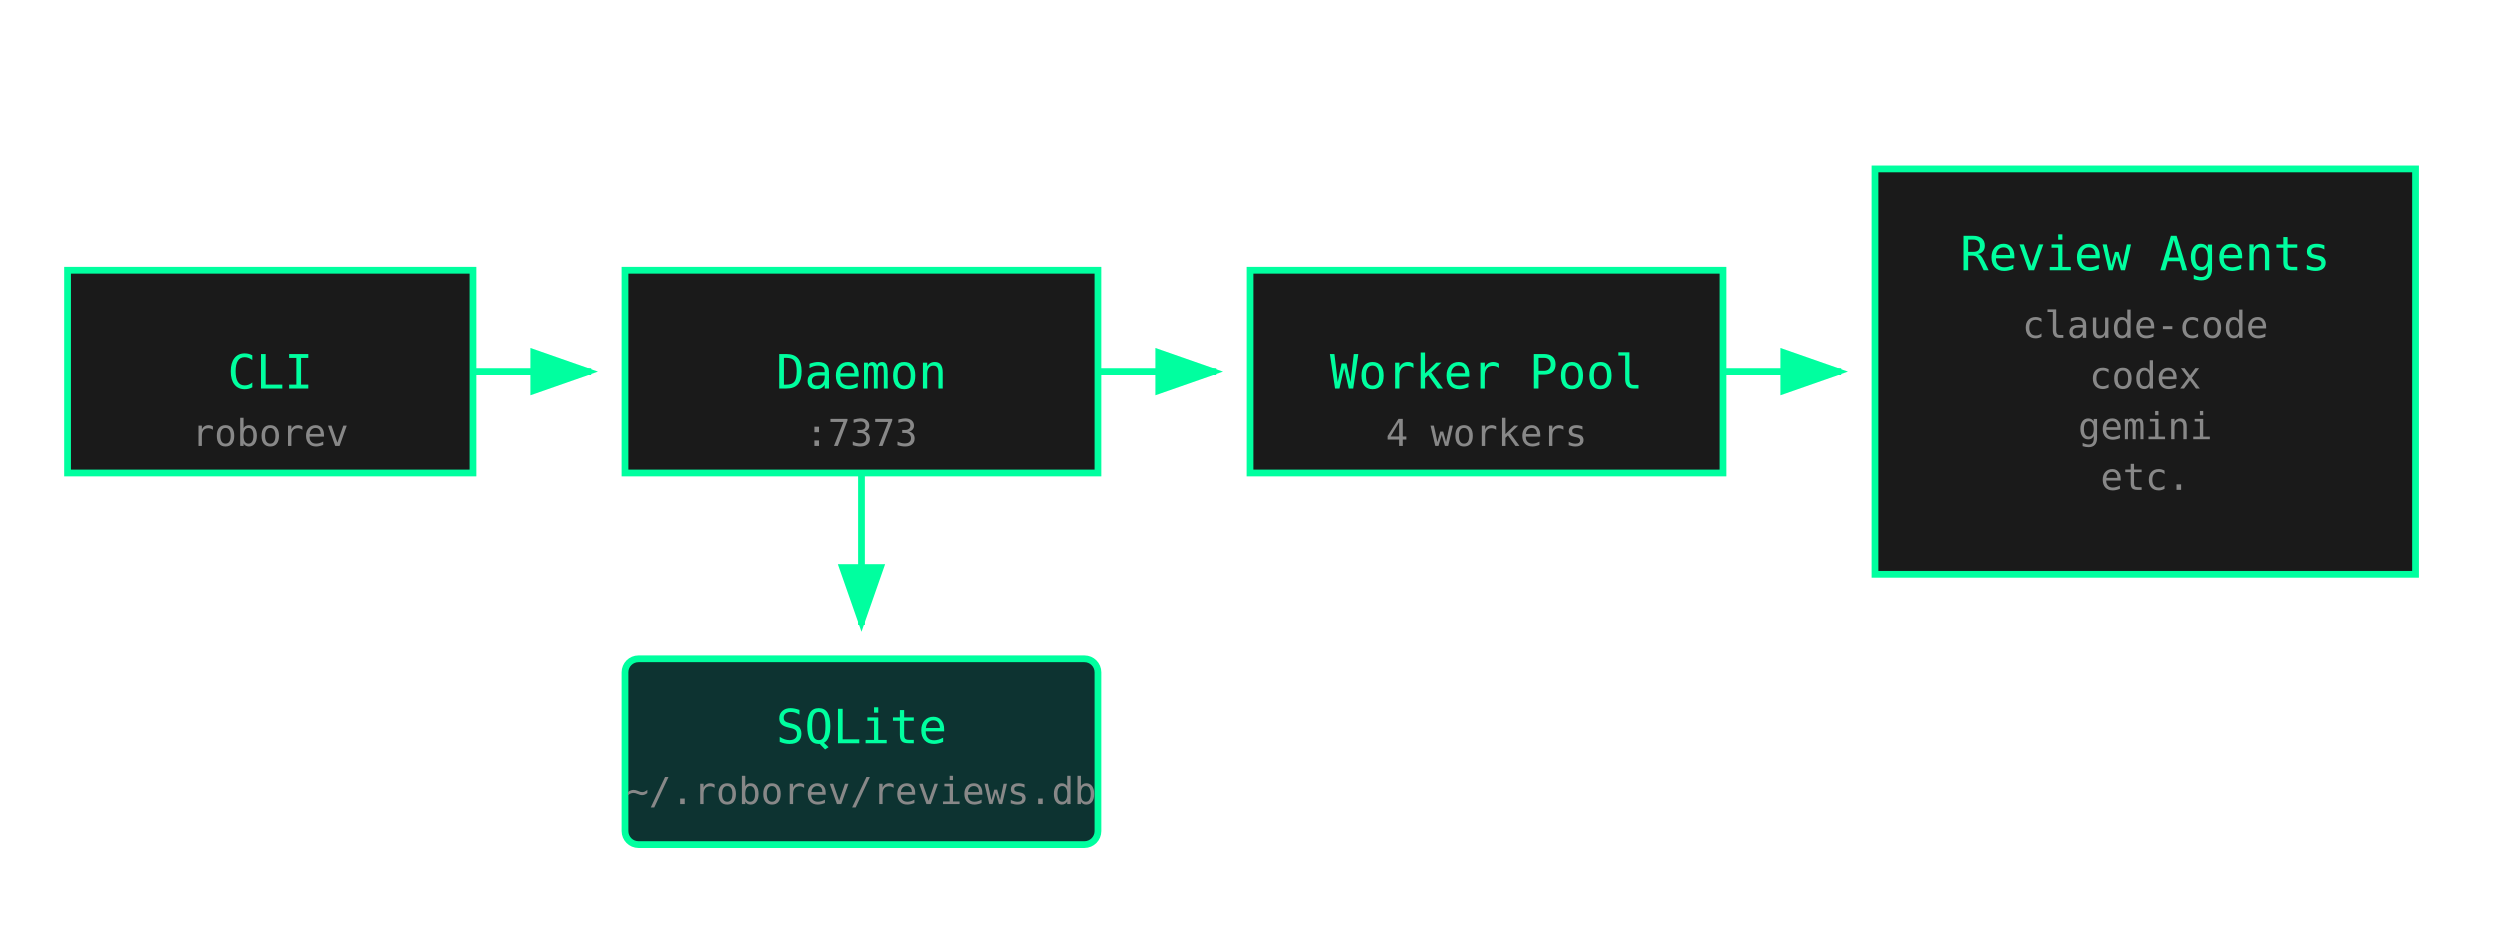
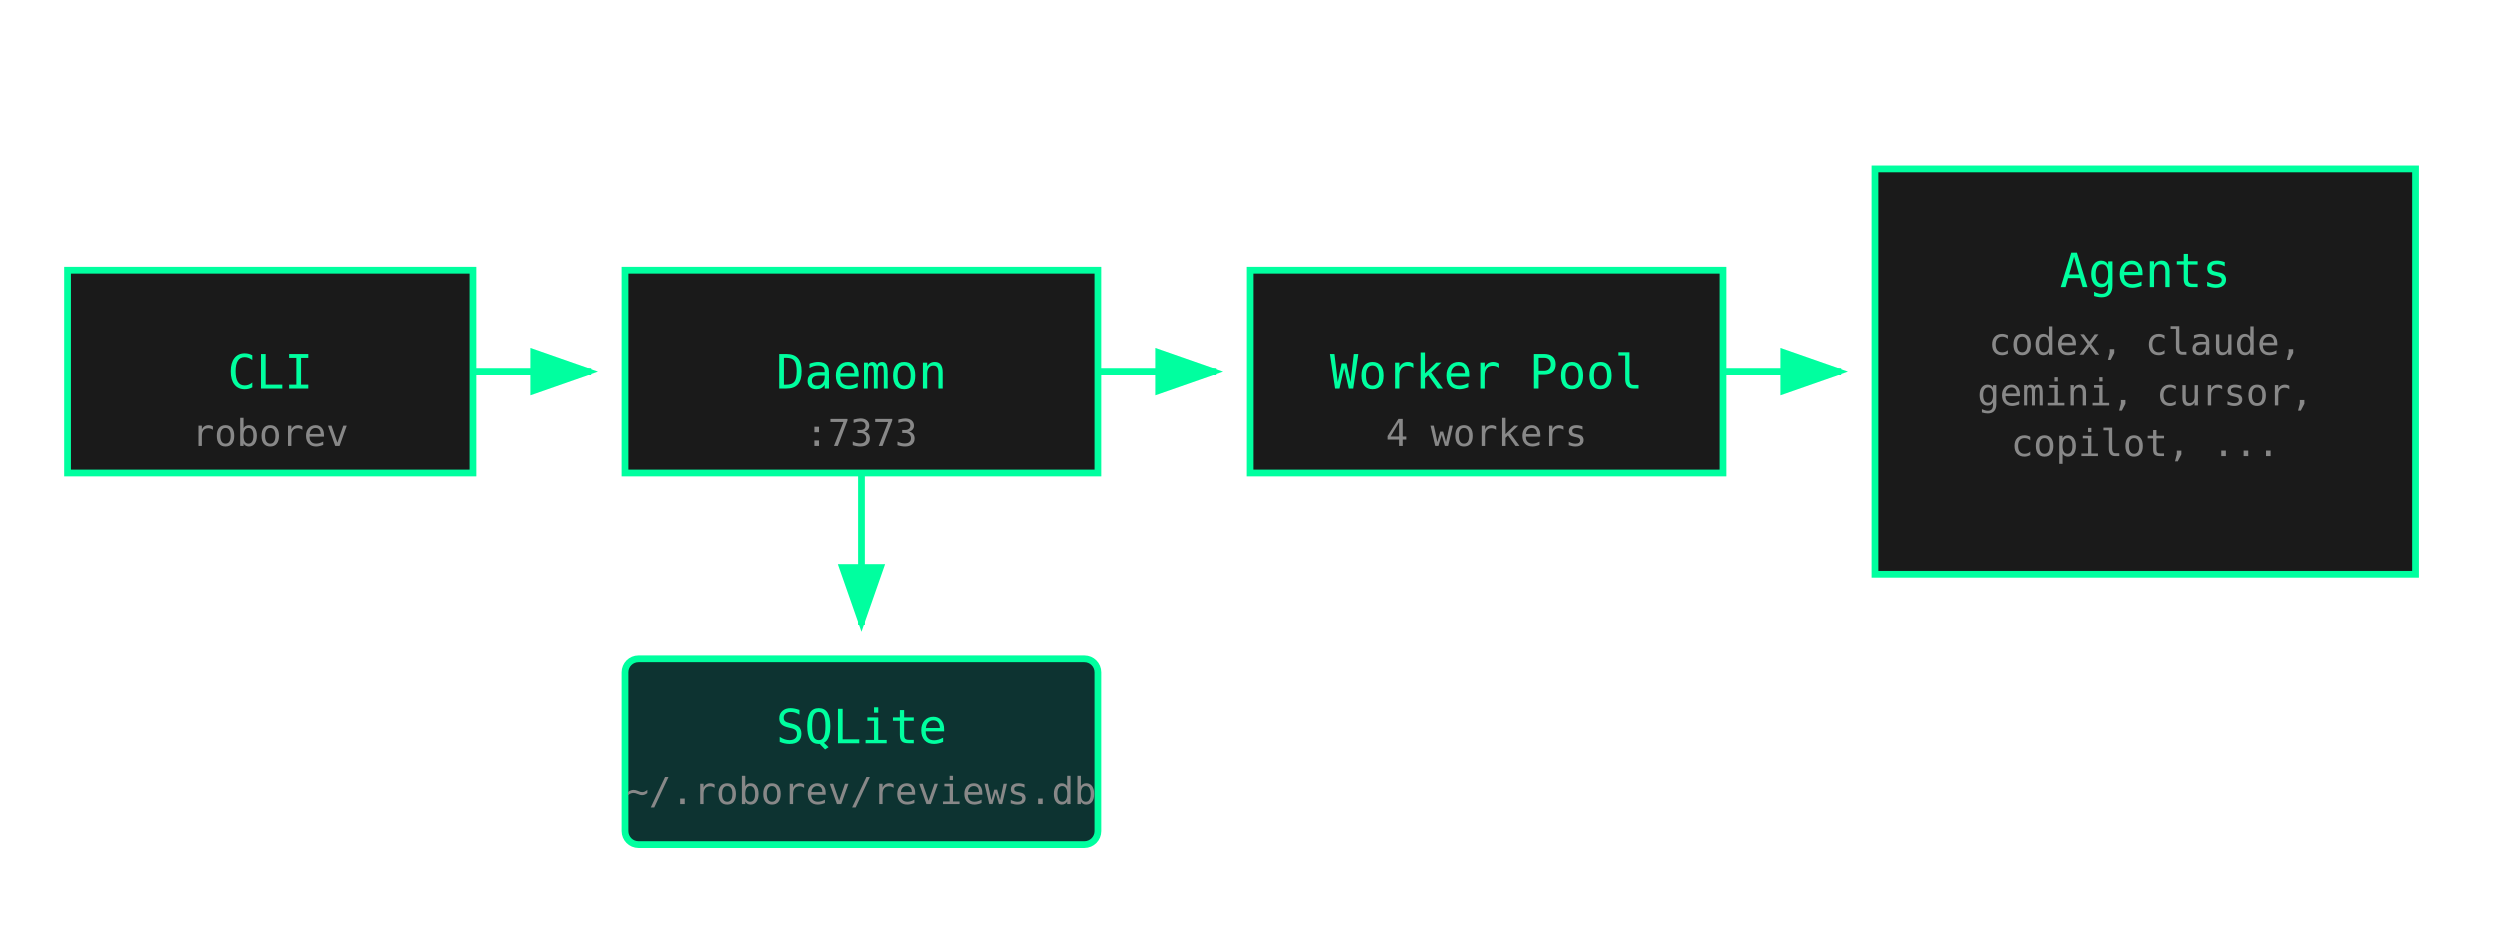
<svg xmlns="http://www.w3.org/2000/svg" viewBox="0 0 740 280" fill="none">
  <style>
    .box { fill: #1a1a1a; stroke: #00ff9f; stroke-width: 2; }
    .box-db { fill: #0d3331; stroke: #00ff9f; stroke-width: 2; }
    .label { fill: #00ff9f; font-family: 'JetBrains Mono', monospace; font-size: 14px; text-anchor: middle; }
    .label-sm { fill: #888; font-family: 'JetBrains Mono', monospace; font-size: 11px; text-anchor: middle; }
    .arrow { stroke: #00ff9f; stroke-width: 2; fill: none; marker-end: url(#arrowhead); }
    .arrow-down { stroke: #00ff9f; stroke-width: 2; fill: none; marker-end: url(#arrowhead); }
  </style>
  <defs>
    <marker id="arrowhead" markerWidth="10" markerHeight="7" refX="9" refY="3.5" orient="auto">
      <polygon points="0 0, 10 3.5, 0 7" fill="#00ff9f" />
    </marker>
  </defs>
  <rect x="20" y="80" width="120" height="60" class="box" />
  <text x="80" y="115" class="label">CLI</text>
  <text x="80" y="132" class="label-sm">roborev</text>
  <path d="M 140 110 L 175 110" class="arrow" />
  <rect x="185" y="80" width="140" height="60" class="box" />
  <text x="255" y="115" class="label">Daemon</text>
  <text x="255" y="132" class="label-sm">:7373</text>
  <path d="M 325 110 L 360 110" class="arrow" />
  <rect x="370" y="80" width="140" height="60" class="box" />
  <text x="440" y="115" class="label">Worker Pool</text>
  <text x="440" y="132" class="label-sm">4 workers</text>
  <path d="M 510 110 L 545 110" class="arrow" />
  <rect x="555" y="50" width="160" height="120" class="box" />
-   <text x="635" y="80" class="label">Review Agents</text>
-   <text x="635" y="100" class="label-sm">claude-code</text>
-   <text x="635" y="115" class="label-sm">codex</text>
-   <text x="635" y="130" class="label-sm">gemini</text>
-   <text x="635" y="145" class="label-sm">etc.</text>
+   <text x="635" y="85" class="label">Agents</text>
+   <text x="635" y="105" class="label-sm">codex, claude,</text>
+   <text x="635" y="120" class="label-sm">gemini, cursor,</text>
+   <text x="635" y="135" class="label-sm">copilot, ...</text>
  <path d="M 255 140 L 255 185" class="arrow-down" />
  <rect x="185" y="195" width="140" height="55" rx="4" class="box-db" />
  <text x="255" y="220" class="label">SQLite</text>
  <text x="255" y="238" class="label-sm">~/.roborev/reviews.db</text>
</svg>
